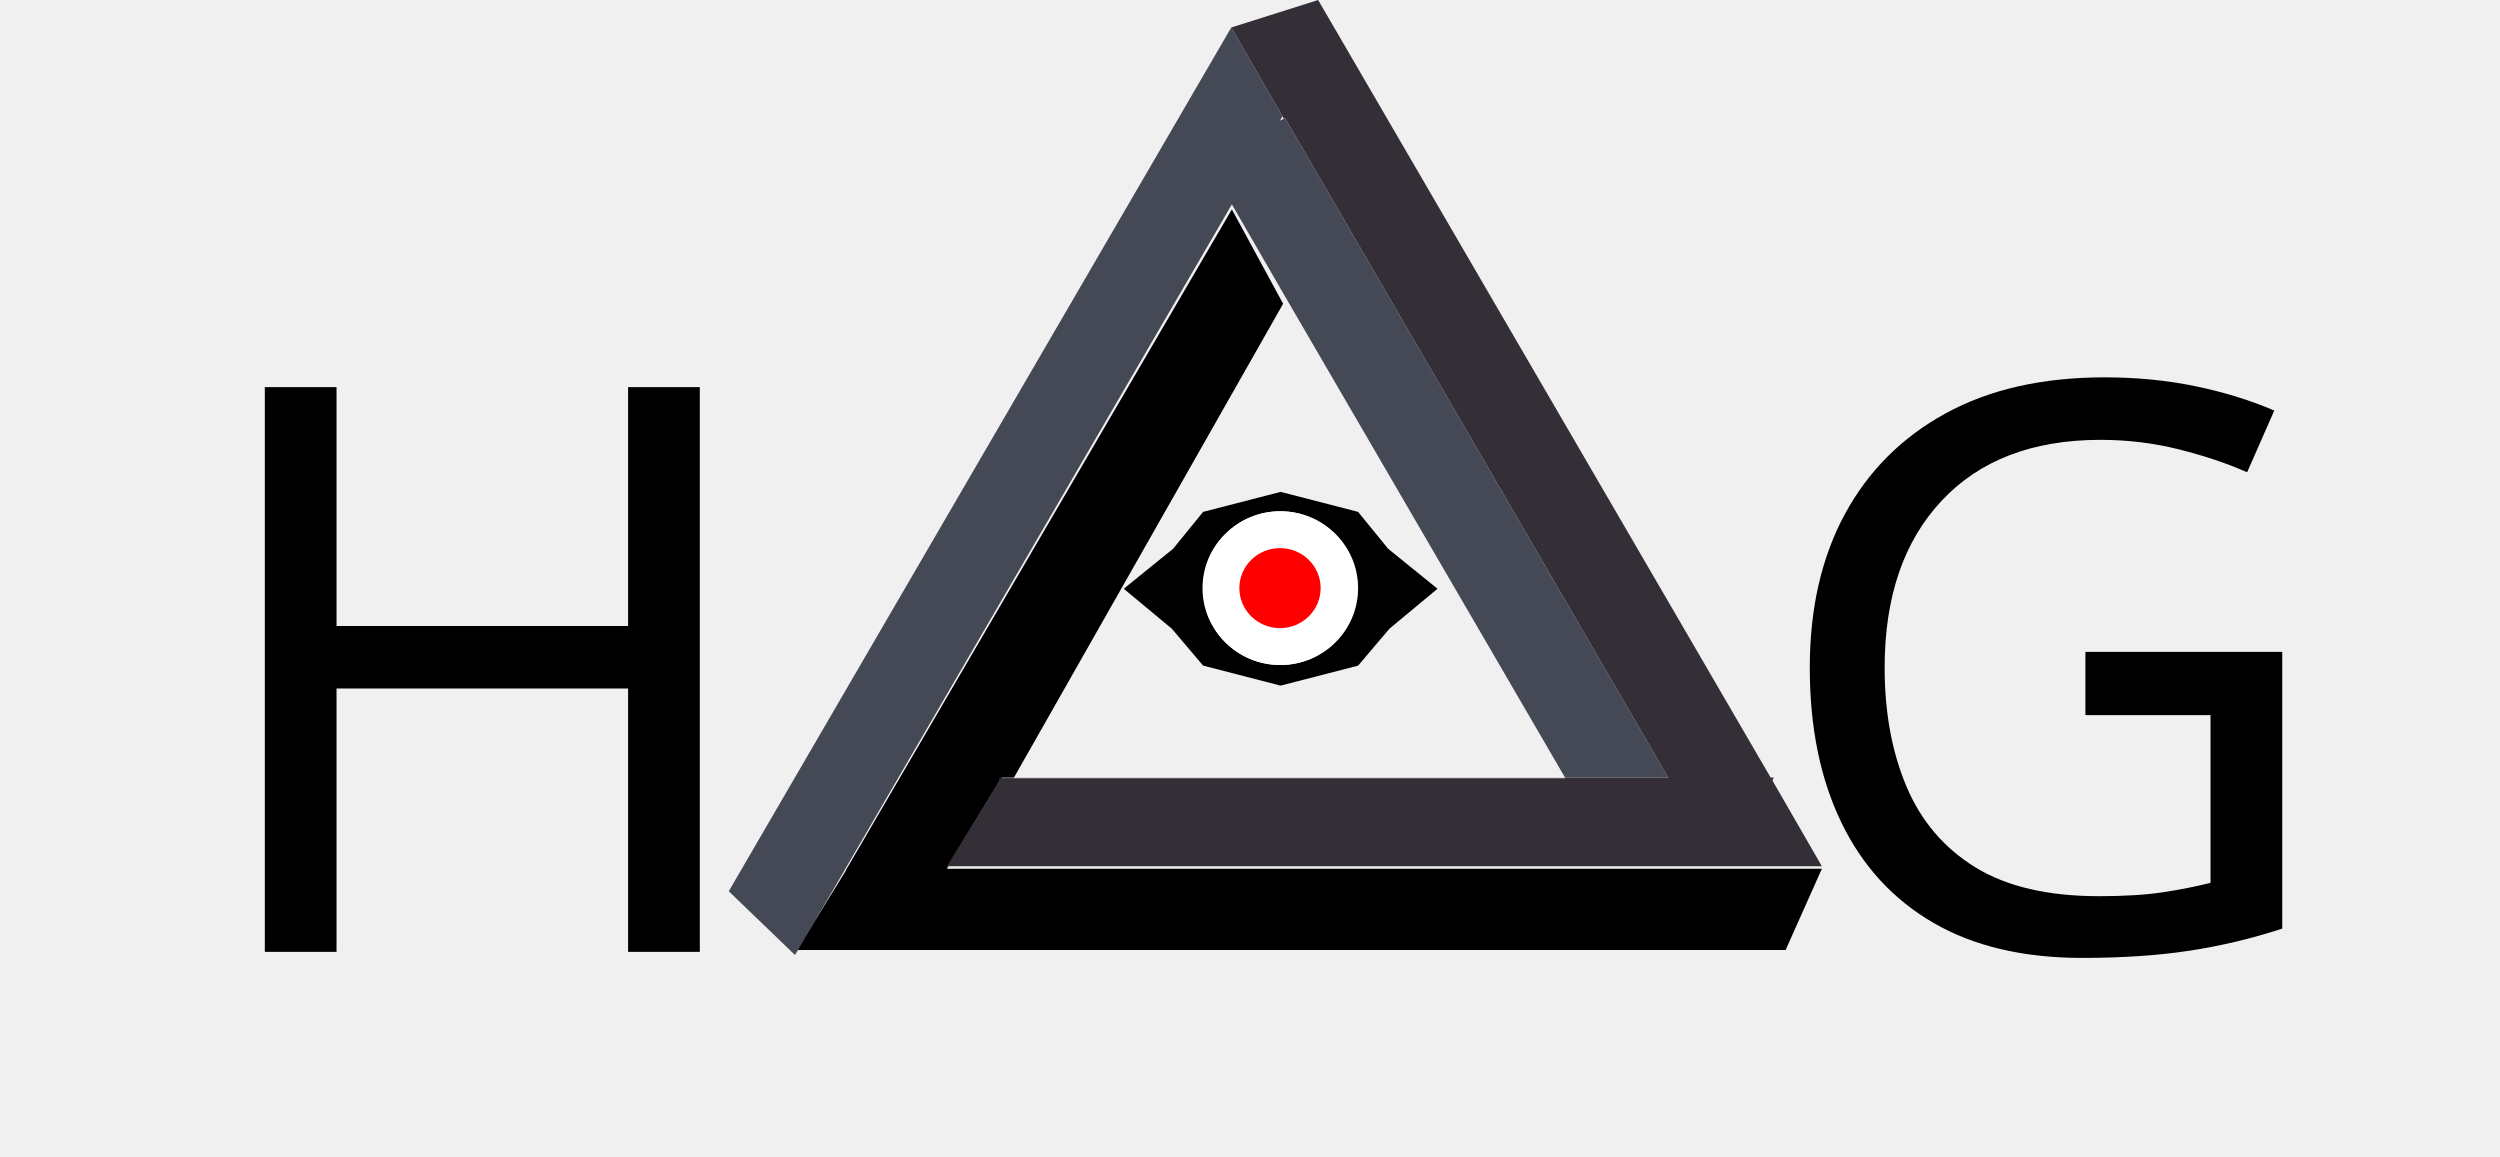
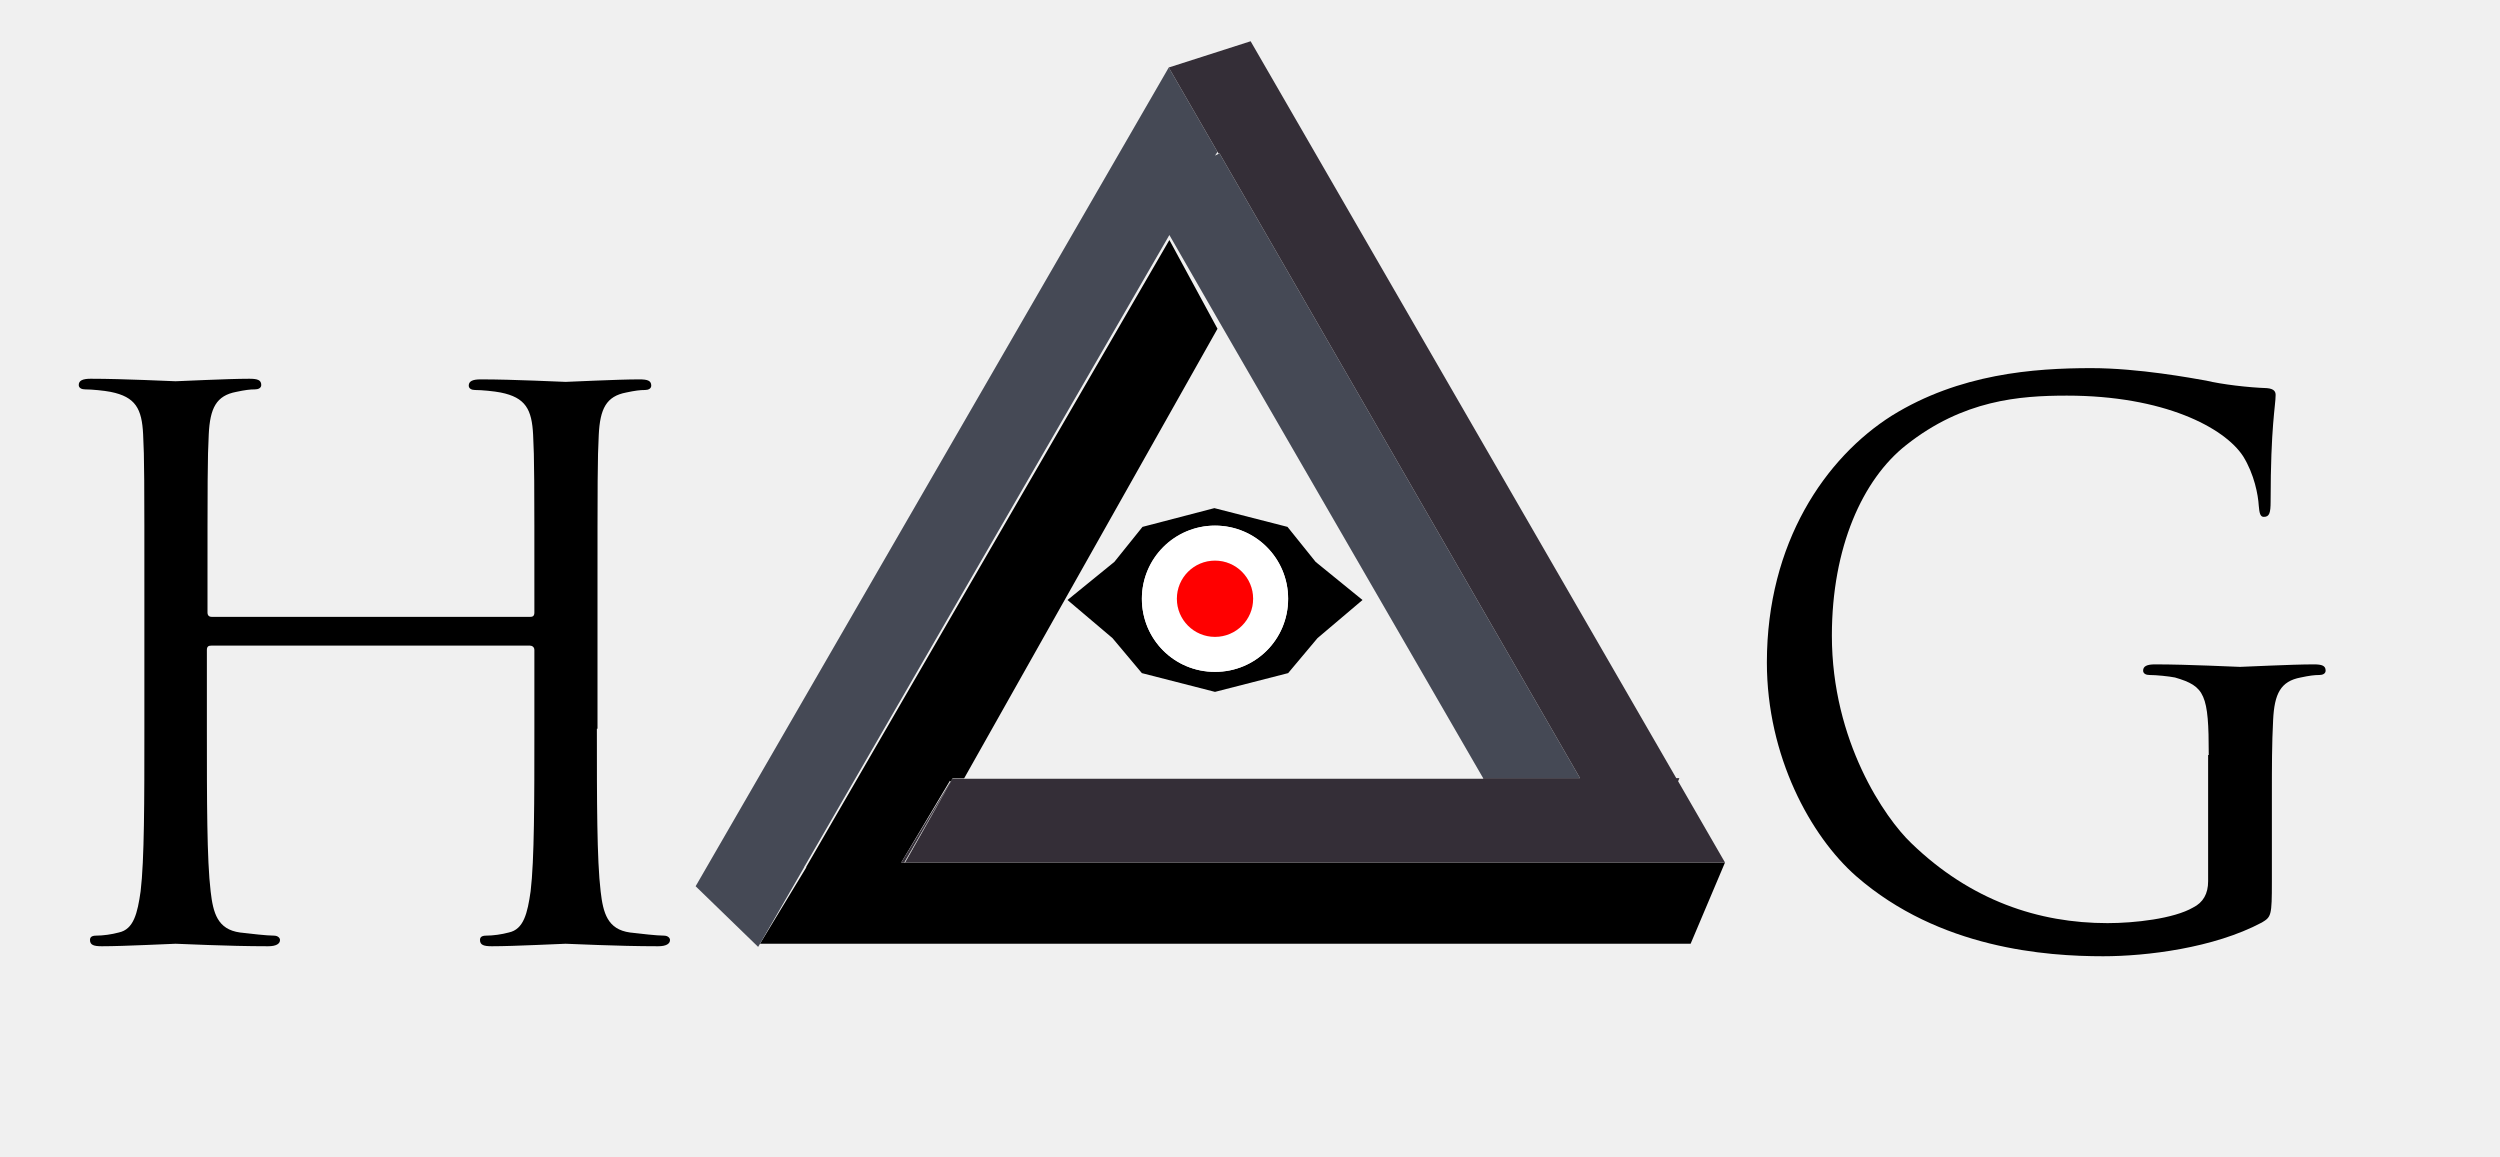
<svg xmlns="http://www.w3.org/2000/svg" version="1.1" id="Layer_1" x="0px" y="0px" viewBox="0 0 400 185" style="enable-background:new 0 0 400 185;" xml:space="preserve">
  <style type="text/css">
	.st0{fill:none;}
	.st1{fill:#454955;}
	.st2{fill:#E6E6E6;}
	.st3{fill:#342E37;}
	.st4{fill:#C2C2C2;}
	.st5{fill:#FFFFFF;}
	.st6{fill:#FF0000;}
- 	.st7{font-family:'TrajanPro-Regular';}
- 	.st8{font-size:126.553px;}
</style>
  <g>
-     <path class="st0" d="M135.3,139.3l61.7-105.9l8.3,15.2L161.9,125h88.5h0l-45.1-77.8l-8.3-14.3l-61.9,106.3l-0.1,0.1v0v0v0l-7.5,13   L135.3,139.3L135.3,139.3z M217.3,81.9l4.8,5.9l7.9,6.4l-7.7,6.4l-5,5.9l-12.4,3.2l-12.4-3.2l-5-5.9l-7.7-6.4l7.9-6.4l4.8-5.9   l12.4-3.2L217.3,81.9z M135.3,139.2L135.3,139.2l-0.2,0.4L135.3,139.2z" />
-     <polygon class="st0" points="160,124.8 160,124.8 160,124.6 160,124.4 159.9,125 151.5,139 151.5,139 159.9,125 160,125  " />
-     <polygon class="st0" points="205.4,19 205.2,18.6 204.8,19.3  " />
-     <polygon points="275,139 152.1,139 152.1,139 152,139 151.5,139 151.5,139 151.5,139 159.9,125 160,124.4 160,124.6 160,124.8    160,124.8 160,125 159.9,125 159.9,124.9 160,124.6 160,125 160.2,125 160.3,125 160.3,125 160.5,125 160.8,125 161.1,125    161.4,125 161.6,125 161.9,125 205.3,48.6 197.1,33.5 135.3,139.3 135.4,139.2 127.5,152 285.7,152 291.5,139 277.2,139  " />
-     <polygon points="135.3,139.2 135.1,139.6 135.3,139.2  " />
-     <circle cx="291.5" cy="138.6" r="0" />
-     <polygon class="st1" points="135.1,139.3 135.1,139.3 135.1,139.3 135.2,139.1 197.1,32.7 205.3,46.9 250.4,124.4 266.9,124.4    205.6,18.9 205.4,19 204.8,19.3 205.2,18.6 197,4.4 116.6,142.6 127.2,152.8 127.5,152.3 135.1,139.3  " />
-     <polygon class="st2" points="135.1,139.3 135.1,139.3 135.1,139.3 135.1,139.3  " />
-     <polygon class="st3" points="291.5,138.6 283.6,124.9 283.8,124.4 283.3,124.4 210.9,0 197,4.4 205.2,18.6 205.4,19 205.6,18.9    266.9,124.4 250.4,124.4 250.4,124.4 250.4,124.5 160.2,124.5 160.2,124.5 160.3,124.4 160.2,124.4 160.2,124.4 160.2,124.4    159.6,125.5 160,124.8 159.9,124.9 151.5,138.6 151.5,138.6 152,138.6 152.1,138.6 159,126.5 160.2,124.4 152.1,138.6 275,138.6    277.2,138.6 291.5,138.6 291.5,138.6 291.5,138.6 291.5,138.6 291.5,138.6 291.5,138.6 291.5,138.6 291.5,138.6  " />
-     <polygon class="st4" points="160.2,124.4 159,126.5 152.1,138.6 152.1,138.6  " />
-     <polygon class="st4" points="161.6,124.4 161.4,124.4 161.1,124.4 160.8,124.4 160.5,124.4 160.3,124.4 160.3,124.4 160.2,124.5    160.2,124.5 250.4,124.5 250.4,124.4 161.9,124.4  " />
-     <polygon class="st4" points="160.2,124.4 160,124.8 159.6,125.5 160.2,124.4 160.2,124.4 160.2,124.4 160.2,124.4  " />
-     <path d="M192.5,81.9l-4.8,5.9l-7.9,6.4l7.7,6.4l5,5.9l12.4,3.2l12.4-3.2l5-5.9l7.7-6.4l-7.9-6.4l-4.8-5.9l-12.4-3.2L192.5,81.9z    M217.3,94.1c0,6.8-5.6,12.3-12.4,12.3c-6.9,0-12.4-5.5-12.4-12.3s5.6-12.3,12.4-12.3C211.7,81.8,217.3,87.3,217.3,94.1z" />
-     <path class="st5" d="M192.4,94.1c0,6.8,5.6,12.3,12.4,12.3c6.9,0,12.4-5.5,12.4-12.3s-5.6-12.3-12.4-12.3   C198,81.8,192.4,87.3,192.4,94.1z M211.3,94.1c0,3.5-2.9,6.4-6.5,6.4s-6.5-2.9-6.5-6.4s2.9-6.4,6.5-6.4S211.3,90.6,211.3,94.1z" />
-     <ellipse class="st6" cx="204.8" cy="94.1" rx="6.5" ry="6.4" />
+     <path class="st0" d="M129,138.6l58.1-100.4l7.8,14.4L154,125h83.3h0l-42.4-73.8l-7.8-13.6L129,138.5L129,138.6L129,138.6L129,138.6   L129,138.6l-7.2,12.4l7.3-12.3L129,138.6z M206.2,84.3l4.5,5.6l7.5,6.1l-7.2,6.1l-4.7,5.6l-11.7,3l-11.7-3L178,102l-7.2-6.1   l7.5-6.1l4.5-5.6l11.7-3L206.2,84.3z M129,138.6L129,138.6l-0.2,0.4L129,138.6z" />
+     <polygon class="st0" points="152,125 152,124.9 152,124.8 152,124.6 152,124.9 144.2,138 144.2,138 152.1,125 152,125  " />
+     <polygon class="st0" points="195,24.6 194.8,24.3 194.4,24.9  " />
+     <polygon points="260.5,138 144.8,138 144.7,138 144.6,138 144.2,138 144.2,138 144.2,138 152,124.9 152,124.6 152,124.8 152,124.9    152,125 152,125 152.1,125 152,124.9 152,124.8 152,125 152.4,125 152.4,125 152.4,125 152.7,125 153,125 153.2,125 153.5,125    153.7,125 154,125 194.8,52.6 187.1,38.4 129,138.7 129,138.8 121.6,151 270.5,151 276,138 262.5,138  " />
+     <polygon points="129,138.6 128.8,138.9 129,138.6  " />
+     <circle cx="276" cy="138" r="0" />
+     <polygon class="st1" points="128.7,138.6 128.7,138.6 128.7,138.6 128.8,138.5 187.1,37.6 194.8,51 237.3,124.5 252.8,124.5    195.1,24.5 195,24.6 194.4,24.9 194.8,24.3 187,10.8 111.3,141.8 121.3,151.5 121.6,151 128.7,138.7  " />
+     <polygon class="st2" points="128.7,138.7 128.7,138.7 128.7,138.6 128.7,138.6  " />
+     <polygon class="st3" points="276,138 268.5,125 268.7,124.5 268.2,124.5 200.1,6.6 187,10.8 194.8,24.3 195,24.6 195.1,24.5    252.8,124.5 237.3,124.5 237.3,124.5 237.3,124.6 152.4,124.6 152.4,124.6 152.4,124.5 152.4,124.5 152.4,124.6 152.4,124.6    151.8,125.6 152.2,124.9 152.1,125 144.2,138 144.2,138 144.6,138 144.7,138 151.3,126.5 152.4,124.6 144.8,138 260.5,138    262.5,138 276,138 276,138 276,138 276,138 276,138 276,138 276,138 276,138  " />
+     <polygon class="st4" points="152.4,124.6 151.3,126.5 144.7,138 144.8,138  " />
+     <polygon class="st4" points="153.7,124.5 153.5,124.5 153.2,124.5 153,124.5 152.7,124.5 152.4,124.5 152.4,124.5 152.4,124.6    152.4,124.6 237.3,124.6 237.3,124.5 154,124.5  " />
+     <polygon class="st4" points="152.4,124.5 152.2,124.9 151.8,125.6 152.4,124.6 152.4,124.6 152.4,124.5 152.4,124.5  " />
+     <path d="M182.8,84.3l-4.5,5.6l-7.5,6.1l7.2,6.1l4.7,5.6l11.7,3l11.7-3l4.7-5.6l7.2-6.1l-7.5-6.1l-4.5-5.6l-11.7-3L182.8,84.3z    M206.1,95.8c0,6.5-5.2,11.7-11.7,11.7c-6.5,0-11.7-5.2-11.7-11.7s5.2-11.7,11.7-11.7C200.9,84.1,206.1,89.4,206.1,95.8z" />
+     <path class="st5" d="M182.7,95.8c0,6.5,5.2,11.7,11.7,11.7c6.5,0,11.7-5.2,11.7-11.7s-5.2-11.7-11.7-11.7   C188,84.1,182.7,89.4,182.7,95.8z M200.5,95.8c0,3.4-2.7,6.1-6.1,6.1s-6.1-2.7-6.1-6.1s2.7-6.1,6.1-6.1S200.5,92.5,200.5,95.8z" />
+     <circle class="st6" cx="194.4" cy="95.8" r="6.1" />
  </g>
-   <text transform="matrix(1.0073 0 0 1 30.0002 152.2988)" class="st7 st8">H</text>
-   <text transform="matrix(1.0073 0 0 1 281.7897 152.0002)" class="st7 st8">G</text>
+   <g>
+     <path d="M95.5,116.6c0,11.5,0,21,0.6,26c0.4,3.5,1.1,6.1,4.7,6.6c1.7,0.2,4.3,0.5,5.4,0.5c0.7,0,1,0.4,1,0.7c0,0.6-0.6,1-1.9,1   c-6.6,0-14.2-0.4-14.8-0.4s-8.2,0.4-11.8,0.4c-1.3,0-1.9-0.2-1.9-1c0-0.4,0.2-0.7,1-0.7c1.1,0,2.5-0.2,3.6-0.5   c2.4-0.5,3-3.1,3.5-6.6c0.6-5,0.6-14.5,0.6-26V104c0-0.5-0.4-0.7-0.7-0.7H33.8c-0.4,0-0.7,0.1-0.7,0.7v12.6c0,11.5,0,21,0.6,26   c0.4,3.5,1.1,6.1,4.7,6.6c1.7,0.2,4.3,0.5,5.4,0.5c0.7,0,1,0.4,1,0.7c0,0.6-0.6,1-1.9,1c-6.6,0-14.2-0.4-14.8-0.4   s-8.2,0.4-11.8,0.4c-1.3,0-1.9-0.2-1.9-1c0-0.4,0.2-0.7,1-0.7c1.1,0,2.5-0.2,3.6-0.5c2.4-0.5,3-3.1,3.5-6.6c0.6-5,0.6-14.5,0.6-26   V95.4c0-18.7,0-22.1-0.2-25.9c-0.2-4.1-1.2-6-5.2-6.8c-1-0.2-3-0.4-4.1-0.4c-0.5,0-1-0.2-1-0.7c0-0.7,0.6-1,1.9-1   c5.4,0,13,0.4,13.6,0.4s8.2-0.4,11.8-0.4c1.3,0,1.9,0.2,1.9,1c0,0.5-0.5,0.7-1,0.7c-0.8,0-1.6,0.1-3,0.4c-3.2,0.6-4.2,2.6-4.4,6.8   c-0.2,3.8-0.2,7.2-0.2,25.9V98c0,0.6,0.4,0.7,0.7,0.7h50.9c0.4,0,0.7-0.1,0.7-0.7v-2.5c0-18.7,0-22.1-0.2-25.9   c-0.2-4.1-1.2-6-5.2-6.8c-1-0.2-3-0.4-4.1-0.4c-0.5,0-1-0.2-1-0.7c0-0.7,0.6-1,1.9-1c5.4,0,13,0.4,13.6,0.4s8.2-0.4,11.8-0.4   c1.3,0,1.9,0.2,1.9,1c0,0.5-0.5,0.7-1,0.7c-0.8,0-1.6,0.1-3,0.4c-3.2,0.6-4.2,2.6-4.4,6.8c-0.2,3.8-0.2,7.2-0.2,25.9V116.6z" />
+   </g>
+   <g>
+     <path d="M353.4,120.8c0-9.7-0.6-11-5.4-12.4c-1-0.2-3-0.4-4.1-0.4c-0.5,0-1-0.2-1-0.7c0-0.7,0.6-1,1.9-1c5.4,0,13,0.4,13.6,0.4   c0.6,0,8.2-0.4,11.8-0.4c1.3,0,1.9,0.2,1.9,1c0,0.5-0.5,0.7-1,0.7c-0.8,0-1.6,0.1-3,0.4c-3.2,0.6-4.2,2.6-4.4,6.8   c-0.2,3.8-0.2,7.4-0.2,12.5v13.4c0,5.4-0.1,5.6-1.6,6.5c-7.7,4.1-18.5,5.4-25.4,5.4c-9.1,0-26.2-1.2-39.5-12.8   c-7.3-6.4-14.3-19.2-14.3-34.2c0-19.2,9.4-32.8,20-39.5c10.8-6.7,22.7-7.6,31.9-7.6c7.6,0,16.1,1.6,18.4,2c2.5,0.6,6.7,1.1,9.7,1.2   c1.2,0.1,1.4,0.6,1.4,1.1c0,1.7-0.8,5-0.8,17c0,1.9-0.2,2.5-1.1,2.5c-0.6,0-0.7-0.7-0.8-1.8c-0.1-1.7-0.7-5-2.5-7.9   c-3-4.6-12.7-9.7-28.2-9.7c-7.6,0-16.6,0.7-25.7,7.9c-7,5.5-11.9,16.4-11.9,30.5c0,16.9,8.5,29.2,12.7,33.2   c9.5,9.2,20.4,12.8,31.4,12.8c4.3,0,10.6-0.7,13.7-2.5c1.6-0.8,2.4-2.2,2.4-4.2V120.8z" />
+   </g>
</svg>
